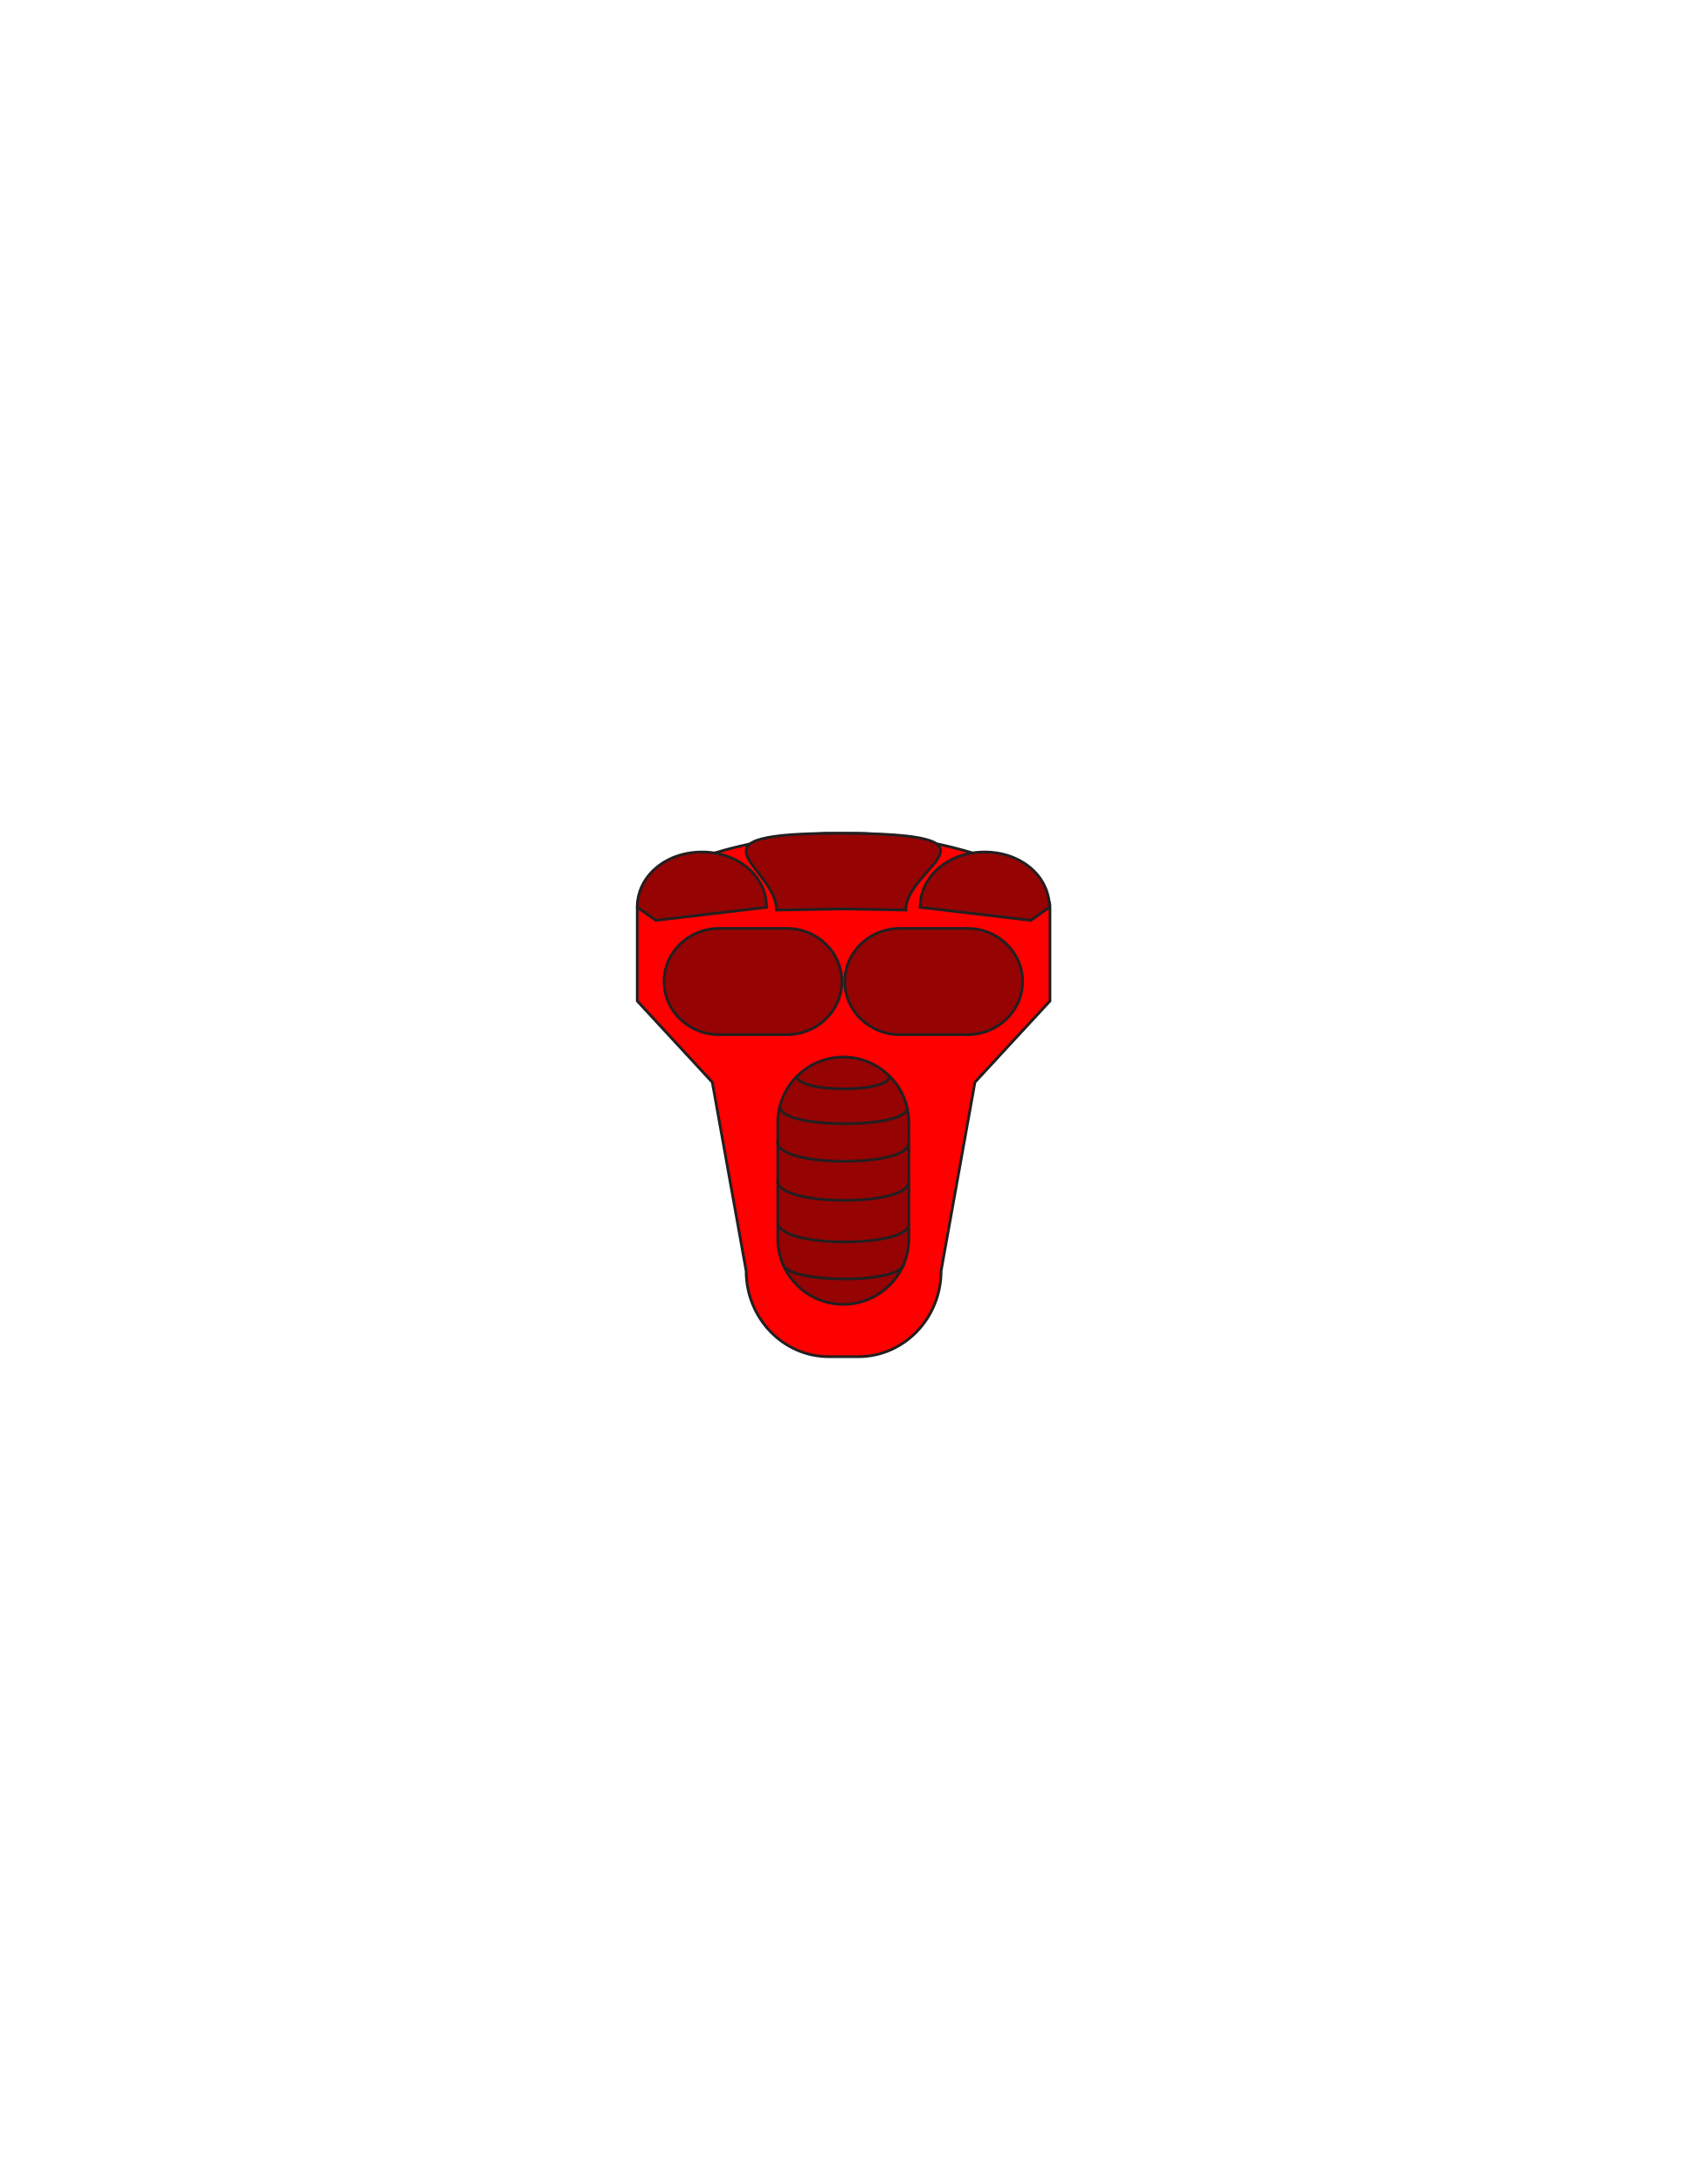
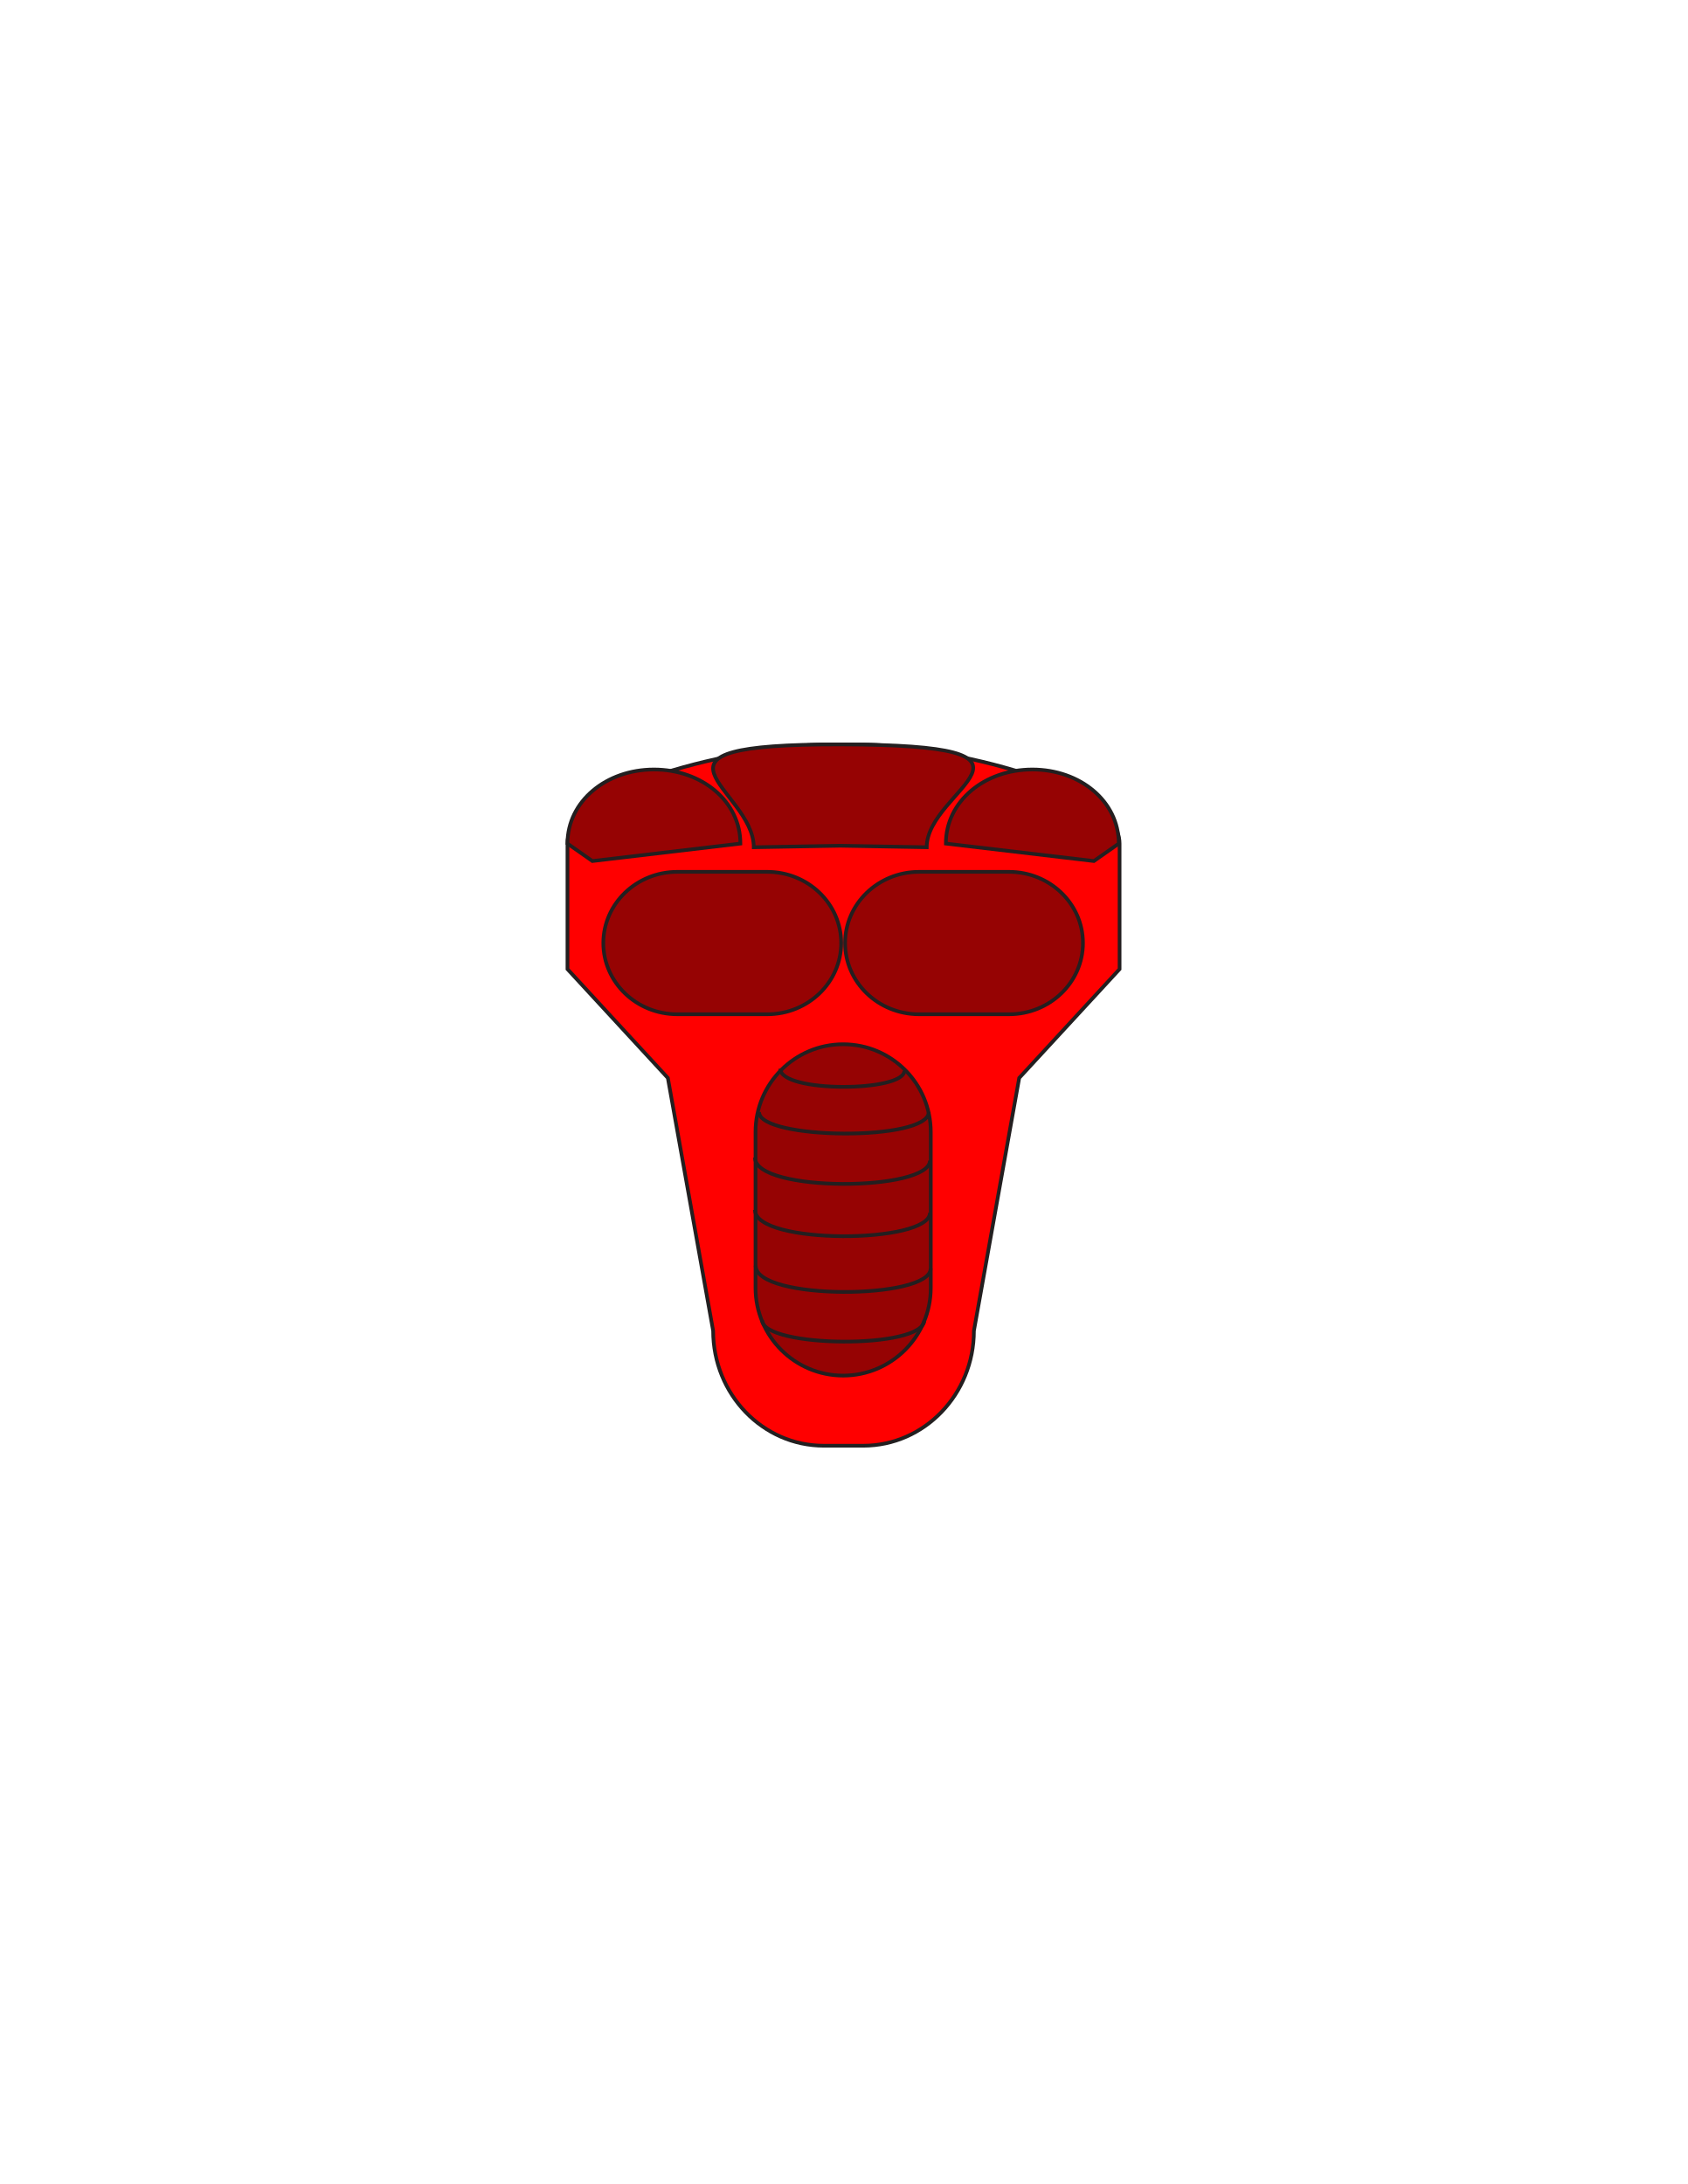
<svg xmlns="http://www.w3.org/2000/svg" version="1.1" id="Layer_1" x="0px" y="0px" width="612px" height="792px" viewBox="0 0 612 792" enable-background="new 0 0 612 792" xml:space="preserve">
-   <rect id="body_frame" x="230.5" y="301.5" fill-opacity="0" fill="#BBBCBE" width="151" height="191" />
-   <path id="PRIMARY_1_" fill="#FF0000" stroke="#231F20" stroke-miterlimit="10" d="M311.233,302.216h-2.572h-5.538h-2.572  c-16.568,0-69.482,9.63-69.482,26.808V363l27.205,29.451l12.278,68.426c0,17.179,13.432,31.104,30,31.104h2.572h5.538h2.572  c16.568,0,30-13.926,30-31.104l12.278-68.427L380.716,363v-33.976C380.716,311.846,327.802,302.216,311.233,302.216z" />
-   <path id="SECONDARY_10_" fill="#960303" stroke="#231F20" stroke-miterlimit="10" d="M380.5,329.024l-6.75,4.726l-40.119-4.726  c0-11.465,10.492-20.048,23.434-20.048C370.009,308.976,380.5,317.559,380.5,329.024z" />
-   <path id="SECONDARY_9_" fill="#960303" stroke="#231F20" stroke-miterlimit="10" d="M231.068,329.024l6.75,4.726l40.119-4.726  c0-11.465-10.492-20.048-23.434-20.048C241.56,308.976,231.068,317.559,231.068,329.024z" />
-   <path id="SECONDARY_8_" fill="#960303" stroke="#231F20" stroke-miterlimit="10" d="M281.565,330.019L305,329.604l23.435,0.414  c0-15.912,40.408-27.7-23.434-27.824C245,302.078,281.565,314.107,281.565,330.019z" />
-   <path id="SECONDARY_7_" fill="#960303" stroke="#231F20" stroke-miterlimit="10" d="M305.255,355.943  c0,10.644-8.976,19.271-20.046,19.271h-24.374c-11.071,0-20.046-8.628-20.046-19.271l0,0c0-10.643,8.975-19.271,20.046-19.271  h24.374C296.279,336.673,305.255,345.301,305.255,355.943L305.255,355.943z" />
-   <path id="SECONDARY_6_" fill="#960303" stroke="#231F20" stroke-miterlimit="10" d="M329.541,449.249  c0,13.117-10.634,23.751-23.751,23.751l0,0c-13.118,0-23.752-10.634-23.752-23.751v-42.165c0-13.117,10.634-23.751,23.752-23.751  l0,0c13.117,0,23.751,10.634,23.751,23.751V449.249z" />
-   <path id="SECONDARY_5_" fill="#960303" stroke="#231F20" stroke-miterlimit="10" d="M370.789,355.943  c0,10.644-8.976,19.271-20.047,19.271h-24.373c-11.071,0-20.046-8.628-20.046-19.271l0,0c0-10.643,8.975-19.271,20.046-19.271  h24.373C361.813,336.673,370.789,345.301,370.789,355.943L370.789,355.943z" />
-   <path fill="none" stroke="#231F20" stroke-miterlimit="10" d="M282.995,401.666c0,7.555,46,7.998,46,0" />
-   <path fill="none" stroke="#231F20" stroke-miterlimit="10" d="M288.755,389.963c0,6.54,33.637,6.349,33.637,0.529" />
-   <path fill="none" stroke="#231F20" stroke-miterlimit="10" d="M281.902,414.017c0,9.494,47.414,9.217,47.414,0.768" />
-   <path fill="none" stroke="#231F20" stroke-miterlimit="10" d="M281.902,428.166c0,9.494,47.414,9.217,47.414,0.768" />
-   <path fill="none" stroke="#231F20" stroke-miterlimit="10" d="M282.083,443.25c0,9.494,47.414,9.217,47.414,0.768" />
-   <path fill="none" stroke="#231F20" stroke-miterlimit="10" d="M283.833,457.976c0,7.554,43.966,7.997,43.966,0" />
+   <rect id="body_frame" x="205" y="269.03" fill-opacity="0" fill="#BBBCBE" width="202" height="256" />
+   <path id="PRIMARY_1_" fill="#FF0000" stroke="#231F20" stroke-width="1.339" stroke-miterlimit="10" d="M313.001,269.989h-3.441  h-7.408h-3.441c-22.165,0-92.95,12.904-92.95,35.923v45.528l36.393,39.464l16.424,91.691c0,23.019,17.968,41.68,40.133,41.68h3.441  h7.408h3.441c22.164,0,40.133-18.661,40.133-41.679l16.425-91.692l36.393-39.464v-45.528  C405.951,282.893,335.165,269.989,313.001,269.989z" />
+   <path id="SECONDARY_10_" fill="#960303" stroke="#231F20" stroke-width="1.339" stroke-miterlimit="10" d="M405.662,305.912  l-9.029,6.333l-53.67-6.333c0-15.363,14.036-26.865,31.349-26.865C391.628,279.047,405.662,290.549,405.662,305.912z" />
+   <path id="SECONDARY_9_" fill="#960303" stroke="#231F20" stroke-width="1.339" stroke-miterlimit="10" d="M205.76,305.912  l9.03,6.333l53.669-6.333c0-15.363-14.036-26.865-31.348-26.865C219.795,279.047,205.76,290.549,205.76,305.912z" />
+   <path id="SECONDARY_8_" fill="#960303" stroke="#231F20" stroke-width="1.339" stroke-miterlimit="10" d="M273.313,307.245  l31.35-0.555l31.35,0.555c0-21.321,54.056-37.118-31.348-37.284C224.397,269.804,273.313,285.923,273.313,307.245z" />
+   <path id="SECONDARY_7_" fill="#960303" stroke="#231F20" stroke-width="1.339" stroke-miterlimit="10" d="M305.003,341.984  c0,14.263-12.007,25.824-26.816,25.824h-32.606c-14.811,0-26.817-11.561-26.817-25.824l0,0c0-14.261,12.006-25.822,26.817-25.822  h32.606C292.996,316.162,305.003,327.723,305.003,341.984L305.003,341.984z" />
+   <path id="SECONDARY_6_" fill="#960303" stroke="#231F20" stroke-width="1.339" stroke-miterlimit="10" d="M337.492,467.014  c0,17.577-14.226,31.826-31.773,31.826l0,0c-17.549,0-31.774-14.249-31.774-31.826v-56.501c0-17.577,14.226-31.827,31.774-31.827  l0,0c17.547,0,31.773,14.25,31.773,31.827V467.014z" />
+   <path id="SECONDARY_5_" fill="#960303" stroke="#231F20" stroke-width="1.339" stroke-miterlimit="10" d="M392.672,341.984  c0,14.263-12.008,25.824-26.818,25.824h-32.604c-14.811,0-26.816-11.561-26.816-25.824l0,0c0-14.261,12.006-25.822,26.816-25.822  h32.604C380.664,316.162,392.672,327.723,392.672,341.984L392.672,341.984z" />
+   <path fill="none" stroke="#231F20" stroke-width="1.339" stroke-miterlimit="10" d="M275.225,403.252  c0,10.124,61.537,10.718,61.537,0" />
+   <path fill="none" stroke="#231F20" stroke-width="1.339" stroke-miterlimit="10" d="M282.93,387.571  c0,8.763,44.998,8.507,44.998,0.709" />
+   <path fill="none" stroke="#231F20" stroke-width="1.339" stroke-miterlimit="10" d="M273.763,419.803  c0,12.722,63.428,12.35,63.428,1.028" />
+   <path fill="none" stroke="#231F20" stroke-width="1.339" stroke-miterlimit="10" d="M273.763,438.763  c0,12.722,63.428,12.351,63.428,1.028" />
+   <path fill="none" stroke="#231F20" stroke-width="1.339" stroke-miterlimit="10" d="M274.005,458.975  c0,12.723,63.429,12.351,63.429,1.029" />
+   <path fill="none" stroke="#231F20" stroke-width="1.339" stroke-miterlimit="10" d="M276.346,478.707  c0,10.122,58.815,10.717,58.815,0" />
</svg>
